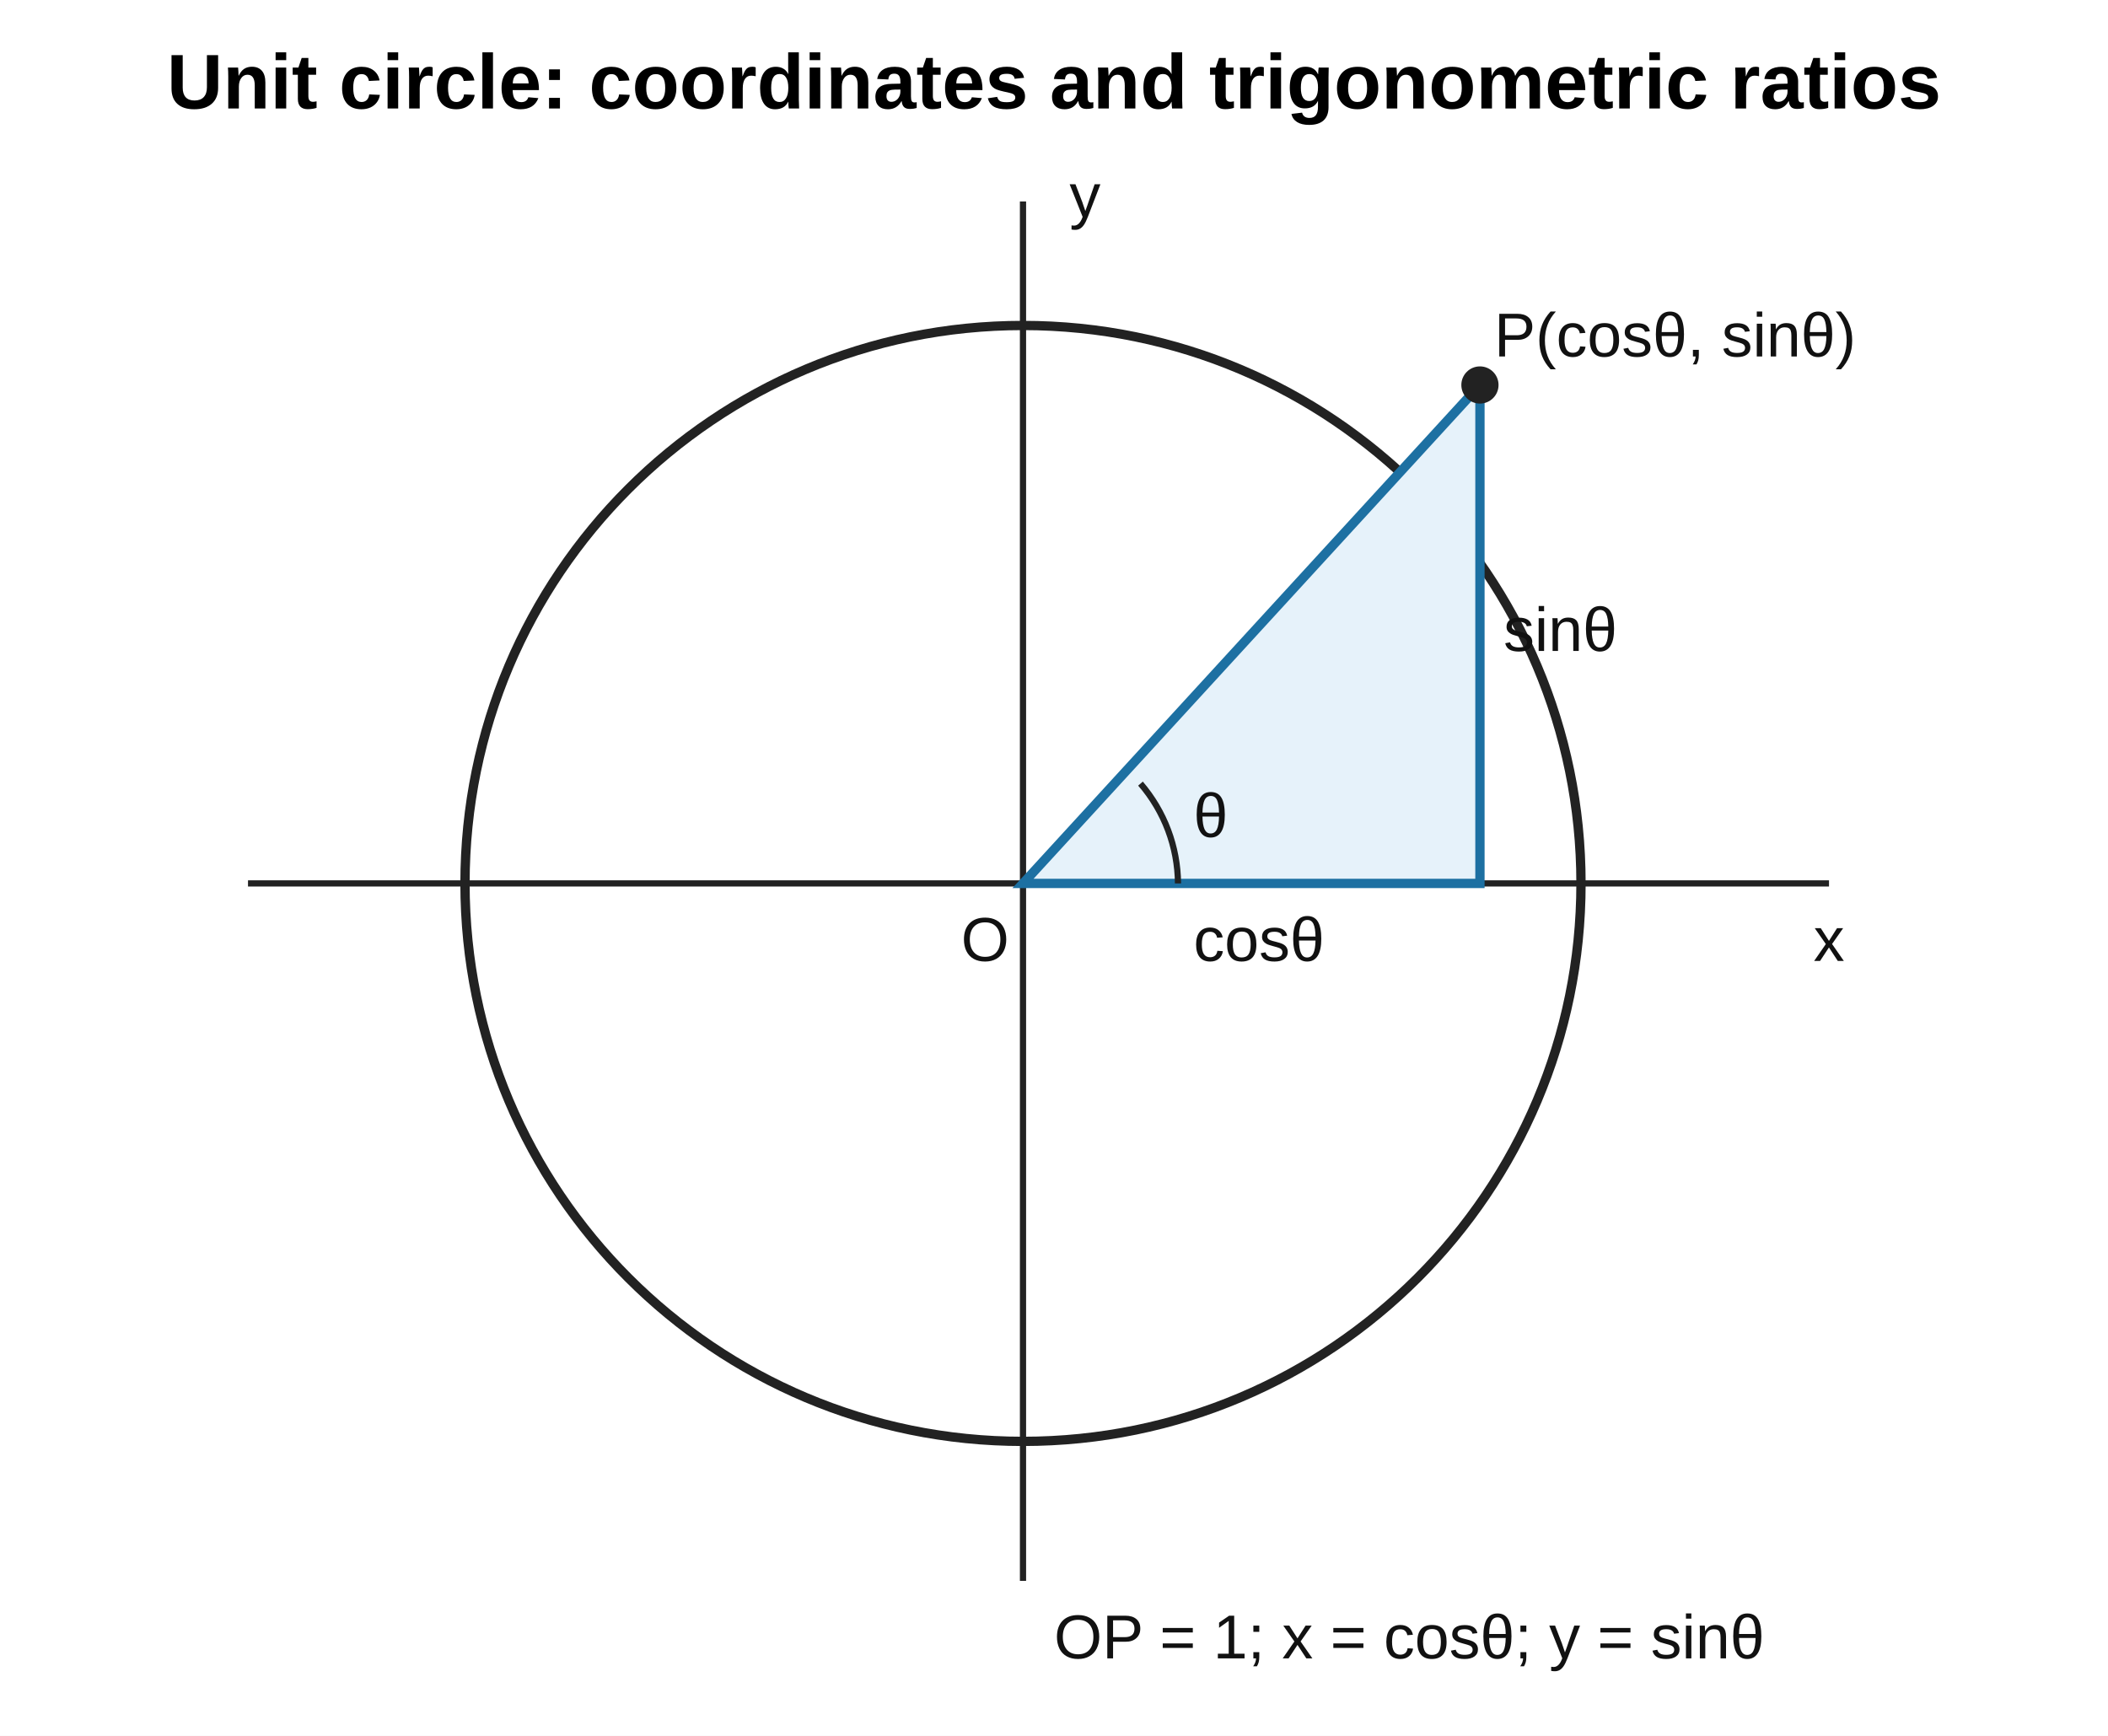
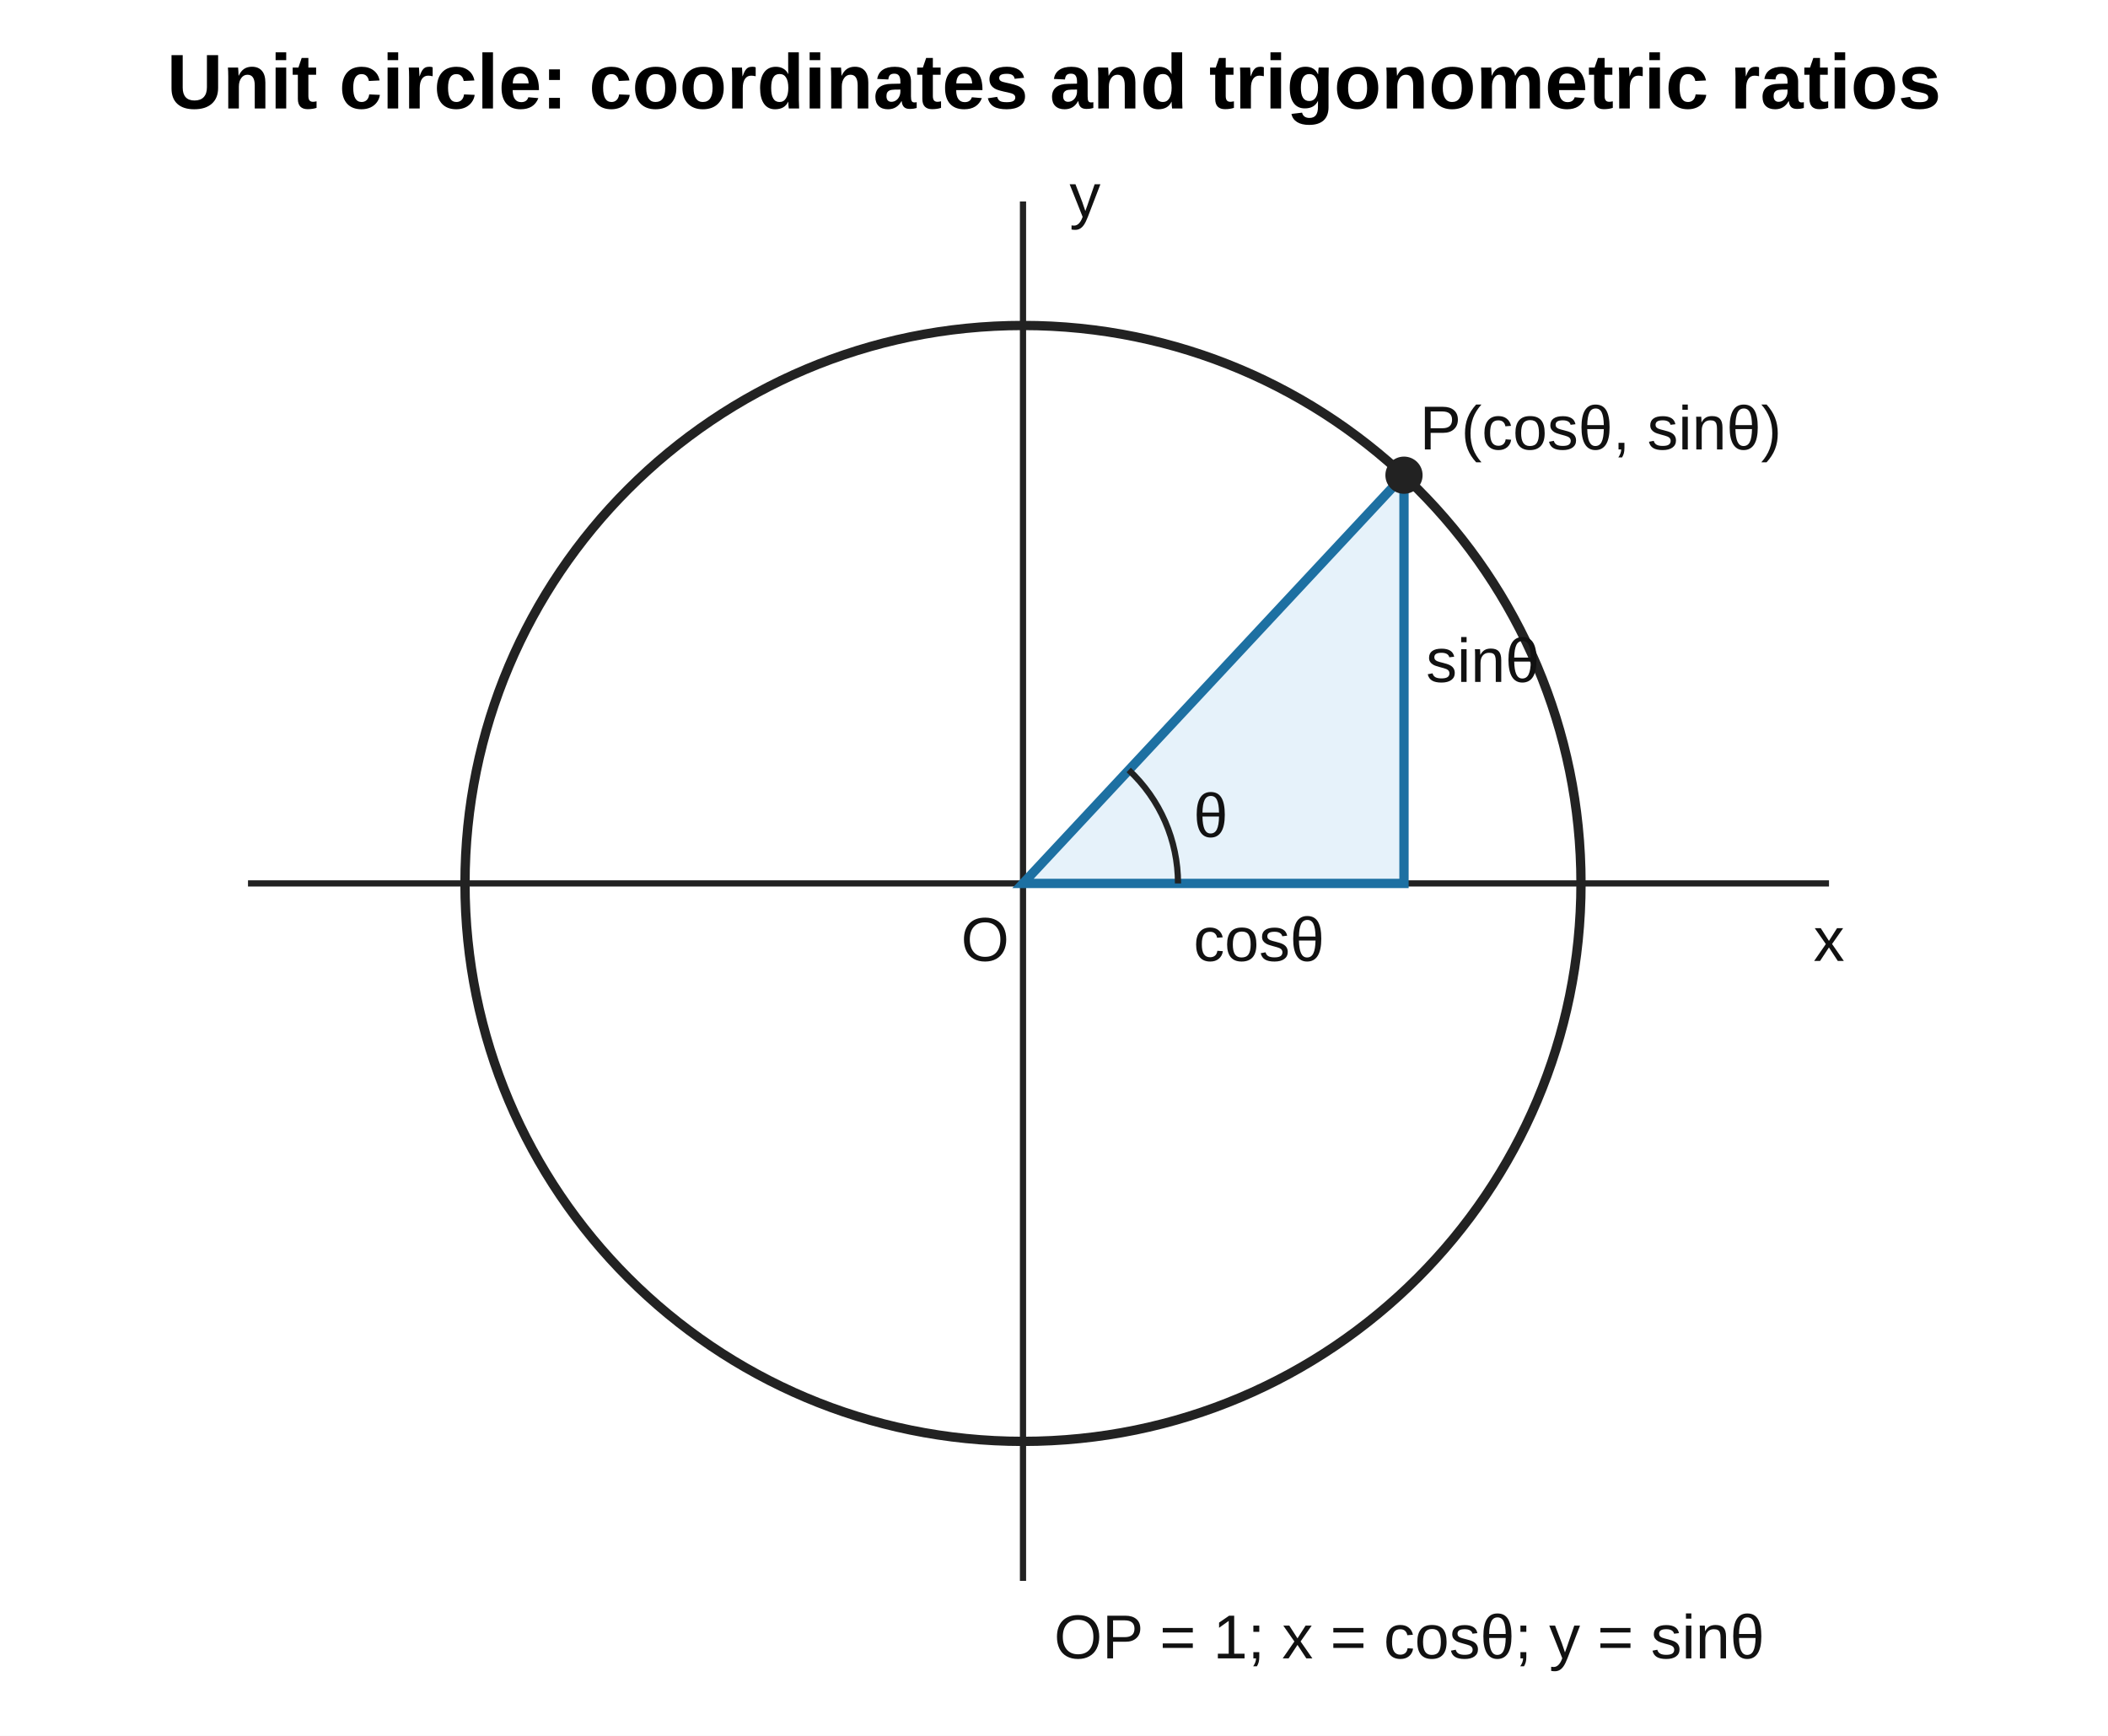
<svg xmlns="http://www.w3.org/2000/svg" width="680" height="560" viewBox="0 0 680 560">
  <rect width="680" height="560" fill="#fff" />
  <text x="340" y="35" text-anchor="middle" font-family="Arial" font-size="25" font-weight="bold">Unit circle: coordinates and trigonometric ratios</text>
  <circle cx="330" cy="285" r="180" fill="none" stroke="#222" stroke-width="3" />
  <path d="M80 285 H590 M330 510 V65" stroke="#222" stroke-width="2" />
-   <path d="M330 285 L477.4 124.2 L477.4 285 Z" fill="#e6f2fa" stroke="#1d70a2" stroke-width="3" />
-   <path d="M477.4 124.2 V285" stroke="#1d70a2" stroke-width="2" stroke-dasharray="7 6" />
-   <circle cx="477.4" cy="124.2" r="6" fill="#222" />
-   <path d="M380 285 A50 50 0 0 0 367.9 252.8" fill="none" stroke="#222" stroke-width="2" />
+   <path d="M330 285 L452.9 153.3 L452.9 285 Z" fill="#e6f2fa" stroke="#1d70a2" stroke-width="3" />
+   <path d="M452.9 153.3 V285" stroke="#1d70a2" stroke-width="2" stroke-dasharray="7 6" />
+   <circle cx="452.9" cy="153.3" r="6" fill="#222" />
+   <path d="M380 285 A50 50 0 0 0 364.1 248.4" fill="none" stroke="#222" stroke-width="2" />
  <g font-family="Arial" font-size="20" fill="#111">
    <text x="585" y="310">x</text>
    <text x="345" y="70">y</text>
    <text x="310" y="310">O</text>
-     <text x="482" y="115">P(cosθ, sinθ)</text>
+     <text x="458" y="145">P(cosθ, sinθ)</text>
    <text x="385" y="270">θ</text>
    <text x="385" y="310">cosθ</text>
-     <text x="485" y="210">sinθ</text>
+     <text x="460" y="220">sinθ</text>
    <text x="340" y="535">OP = 1; x = cosθ; y = sinθ</text>
  </g>
</svg>
